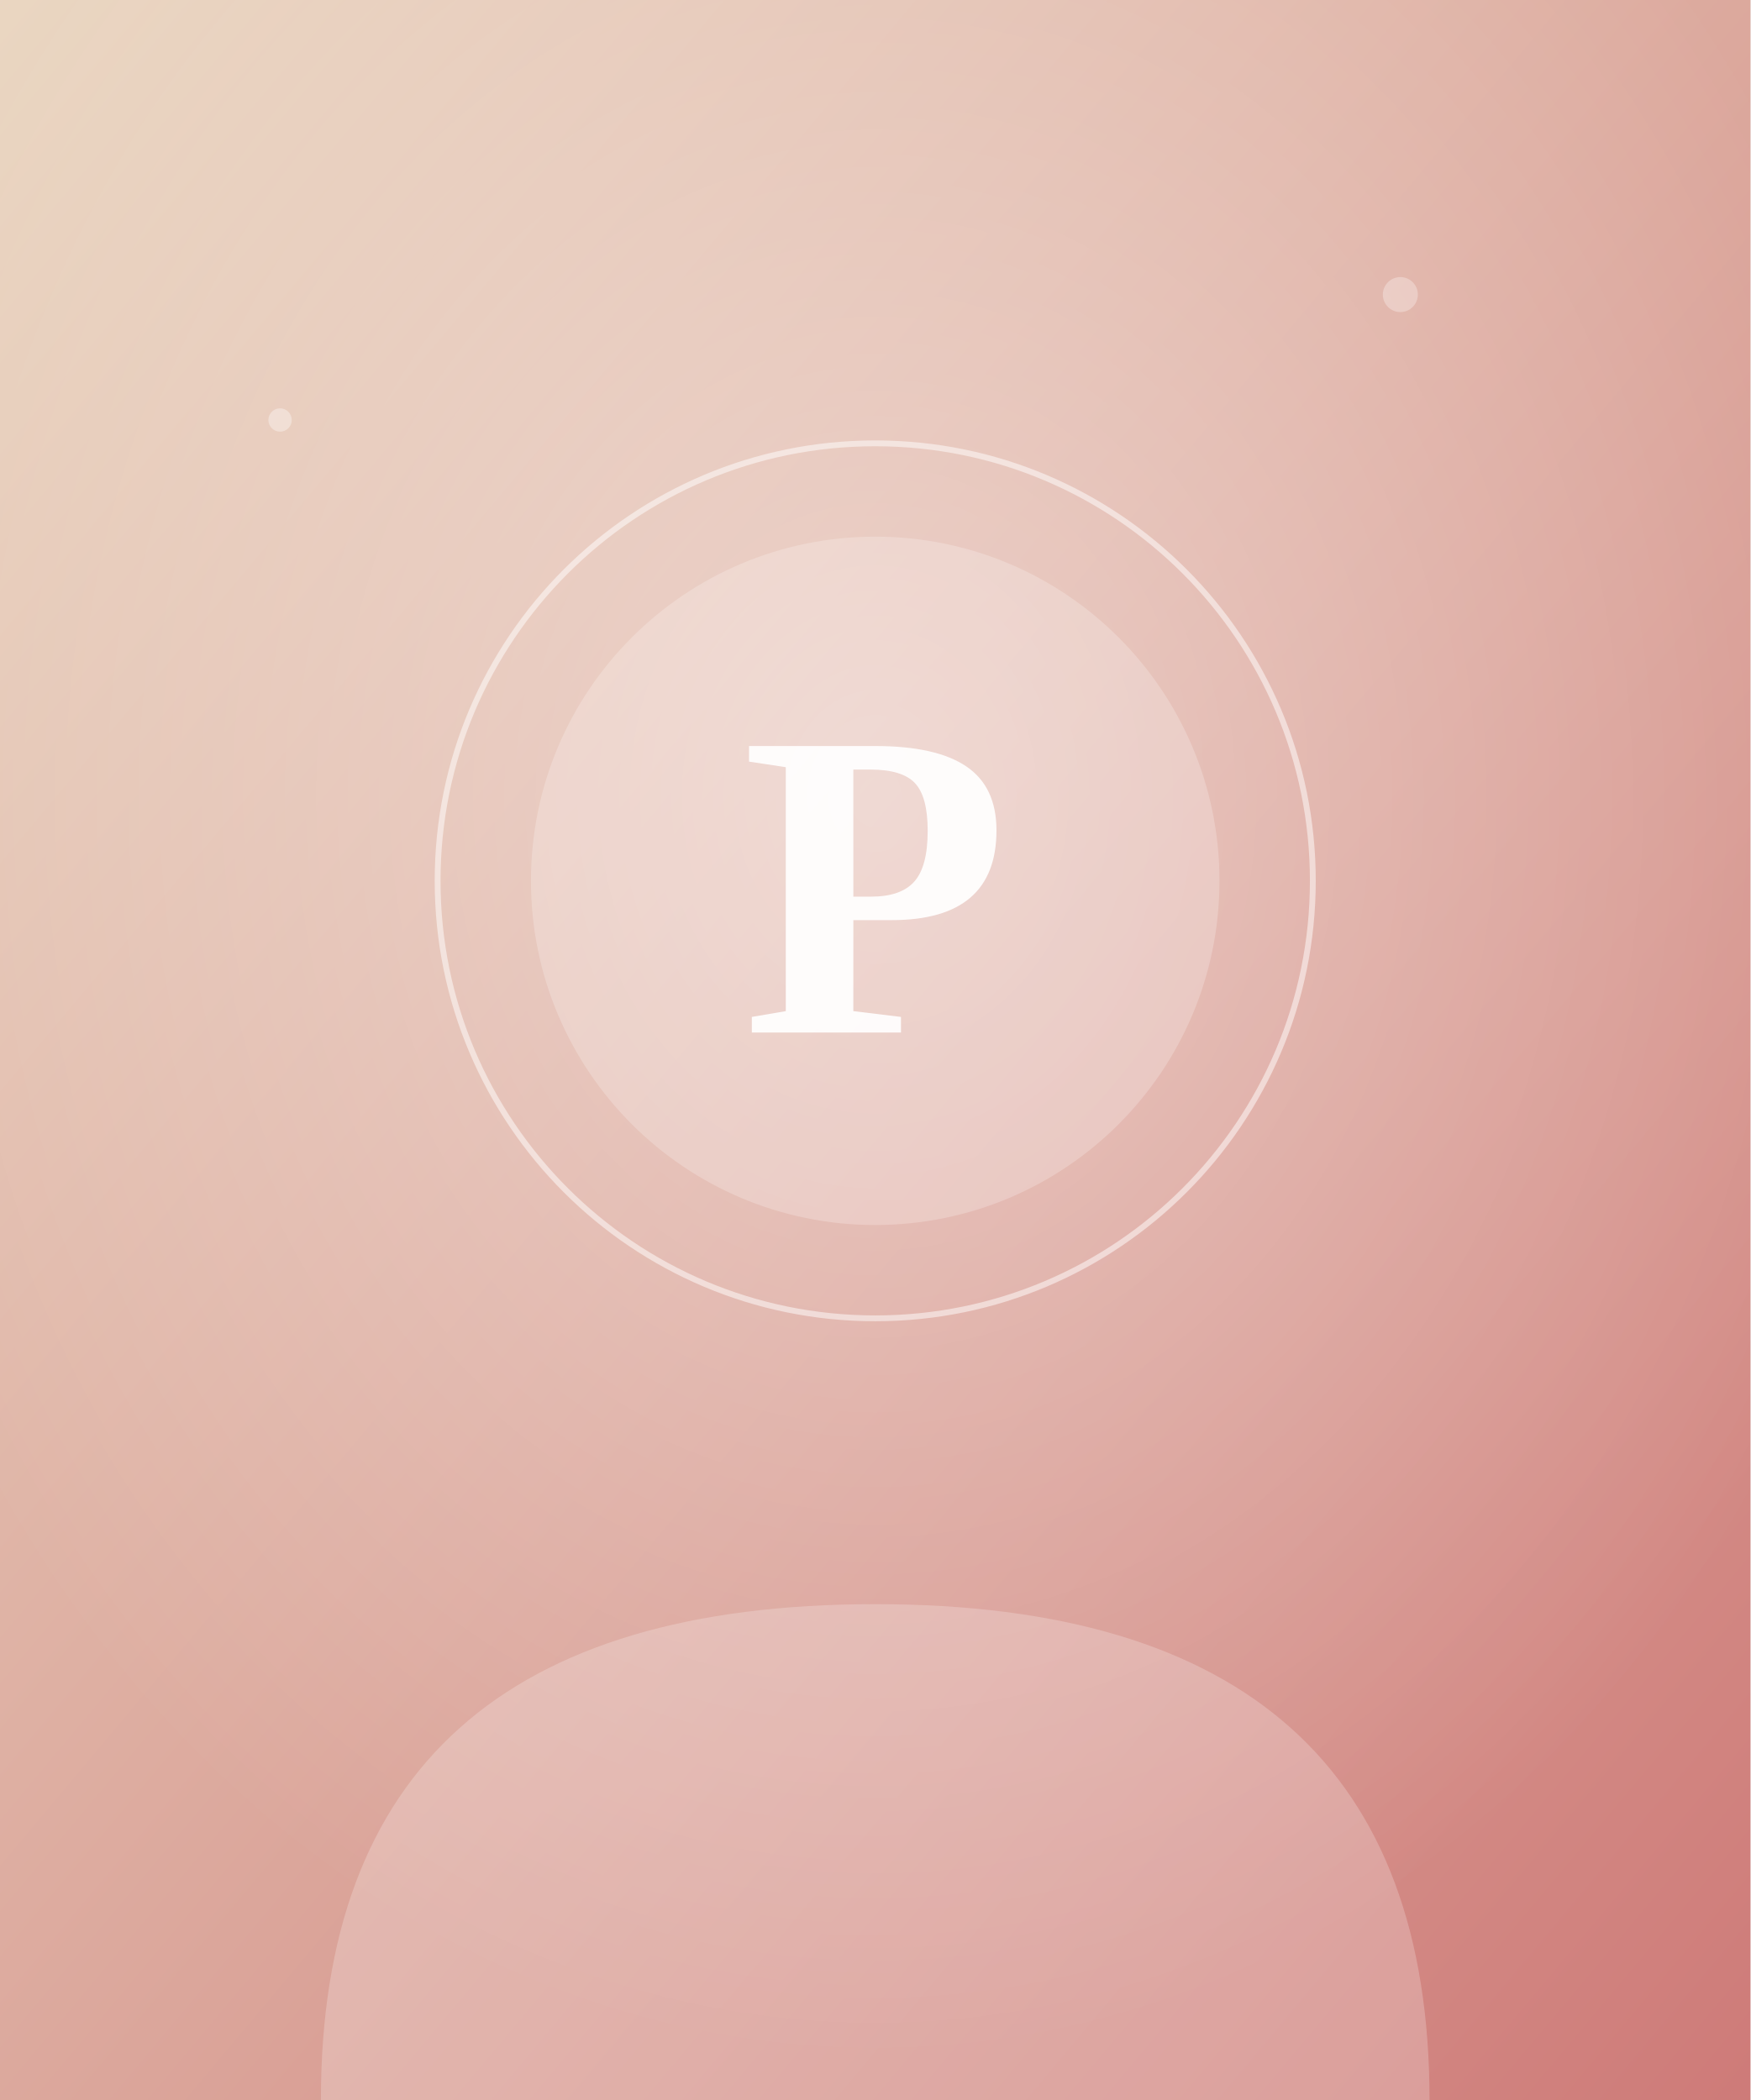
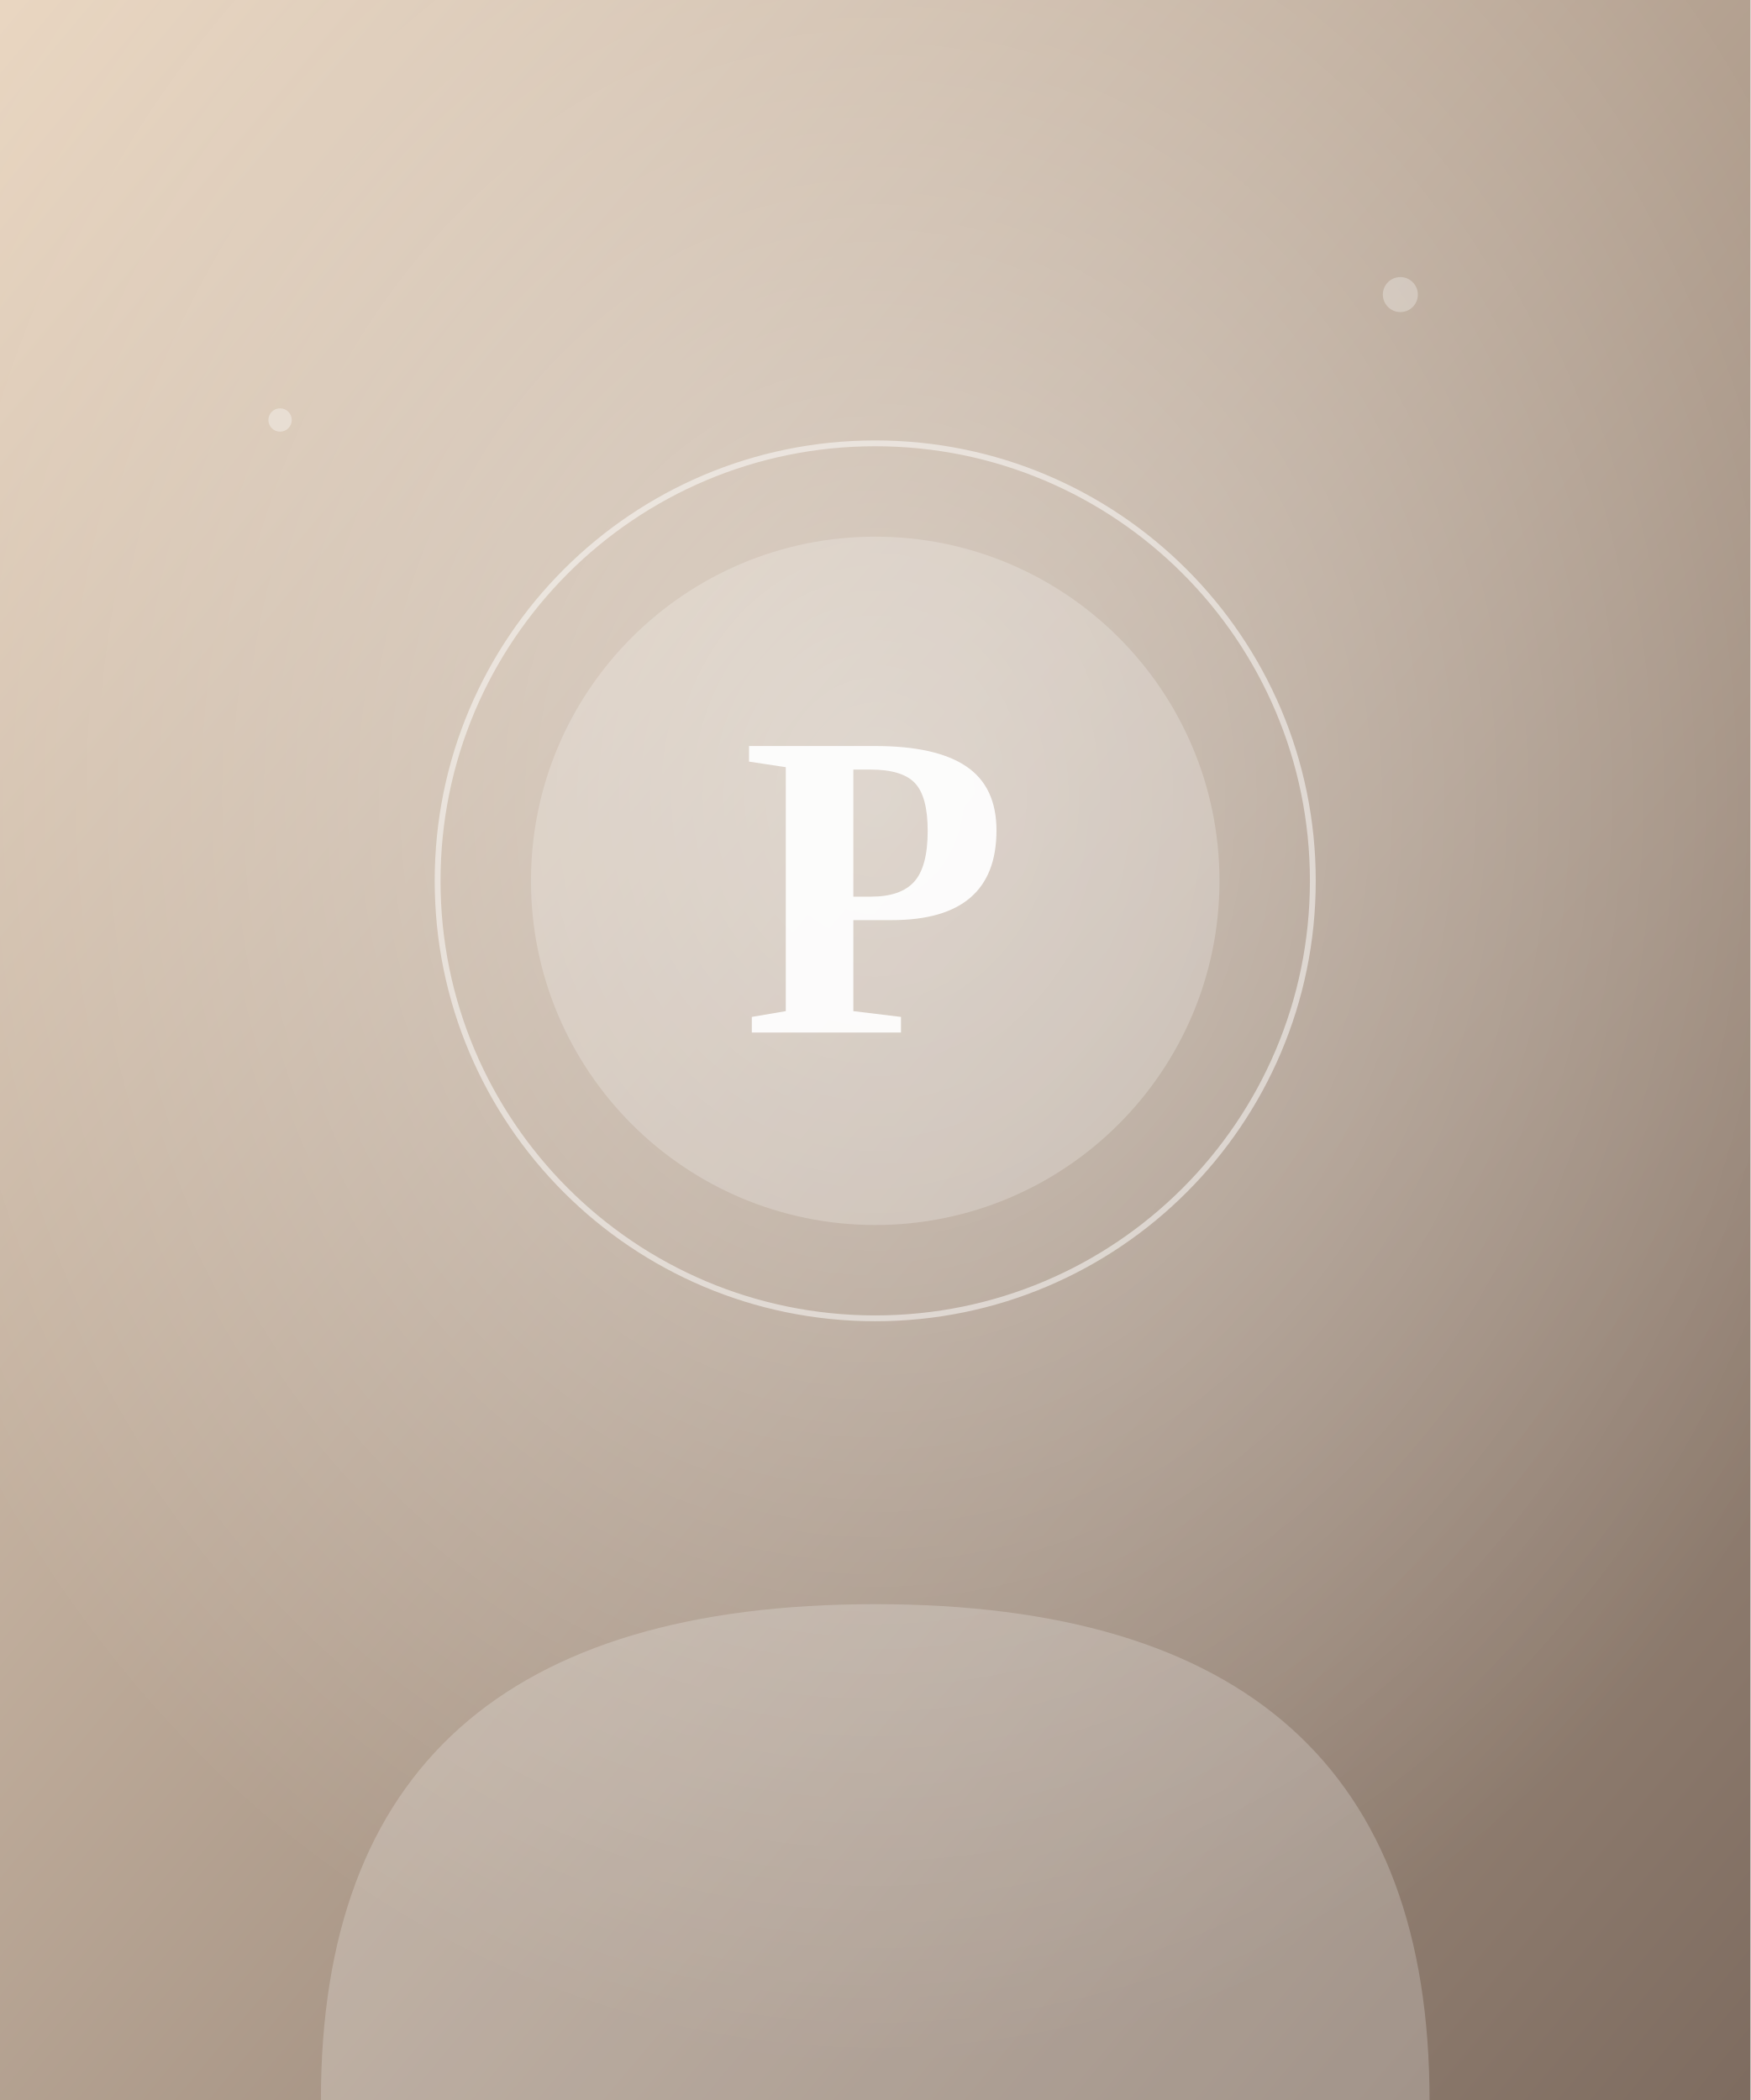
<svg xmlns="http://www.w3.org/2000/svg" viewBox="0 0 600 720" width="600" height="720" role="img">
  <defs>
    <linearGradient id="g" x1="0" y1="0" x2="1" y2="1">
      <stop offset="0" stop-color="#EAD7C2" />
-       <stop offset="1" stop-color="#CE7A78" />
+       <stop offset="1" stop-color="#7D6B5F" />
    </linearGradient>
    <radialGradient id="glow" cx="50%" cy="38%" r="60%">
      <stop offset="0" stop-color="#fff" stop-opacity=".40" />
      <stop offset="1" stop-color="#fff" stop-opacity="0" />
    </radialGradient>
  </defs>
  <rect width="600" height="720" fill="url(#g)" />
  <rect width="600" height="720" fill="url(#glow)" />
  <circle cx="480" cy="101" r="6" fill="#fff" opacity=".3" />
  <circle cx="96" cy="144" r="4" fill="#fff" opacity=".35" />
  <g fill="#ffffff" opacity=".22">
    <circle cx="300" cy="302" r="118" />
    <path d="M110 720 q0 -170 190 -170 q190 0 190 170 Z" />
  </g>
  <circle cx="300" cy="302" r="150" fill="none" stroke="#fff" stroke-width="2" opacity=".5" />
-   <text x="300" y="354" text-anchor="middle" font-family="Fraunces, Georgia, 'Times New Roman', serif" font-size="150" font-weight="600" fill="#ffffff" opacity=".92">Р</text>
+   <text x="300" y="354" text-anchor="middle" font-family="Playfair Display, Georgia, 'Times New Roman', serif" font-size="150" font-weight="600" fill="#ffffff" opacity=".92">Р</text>
</svg>
